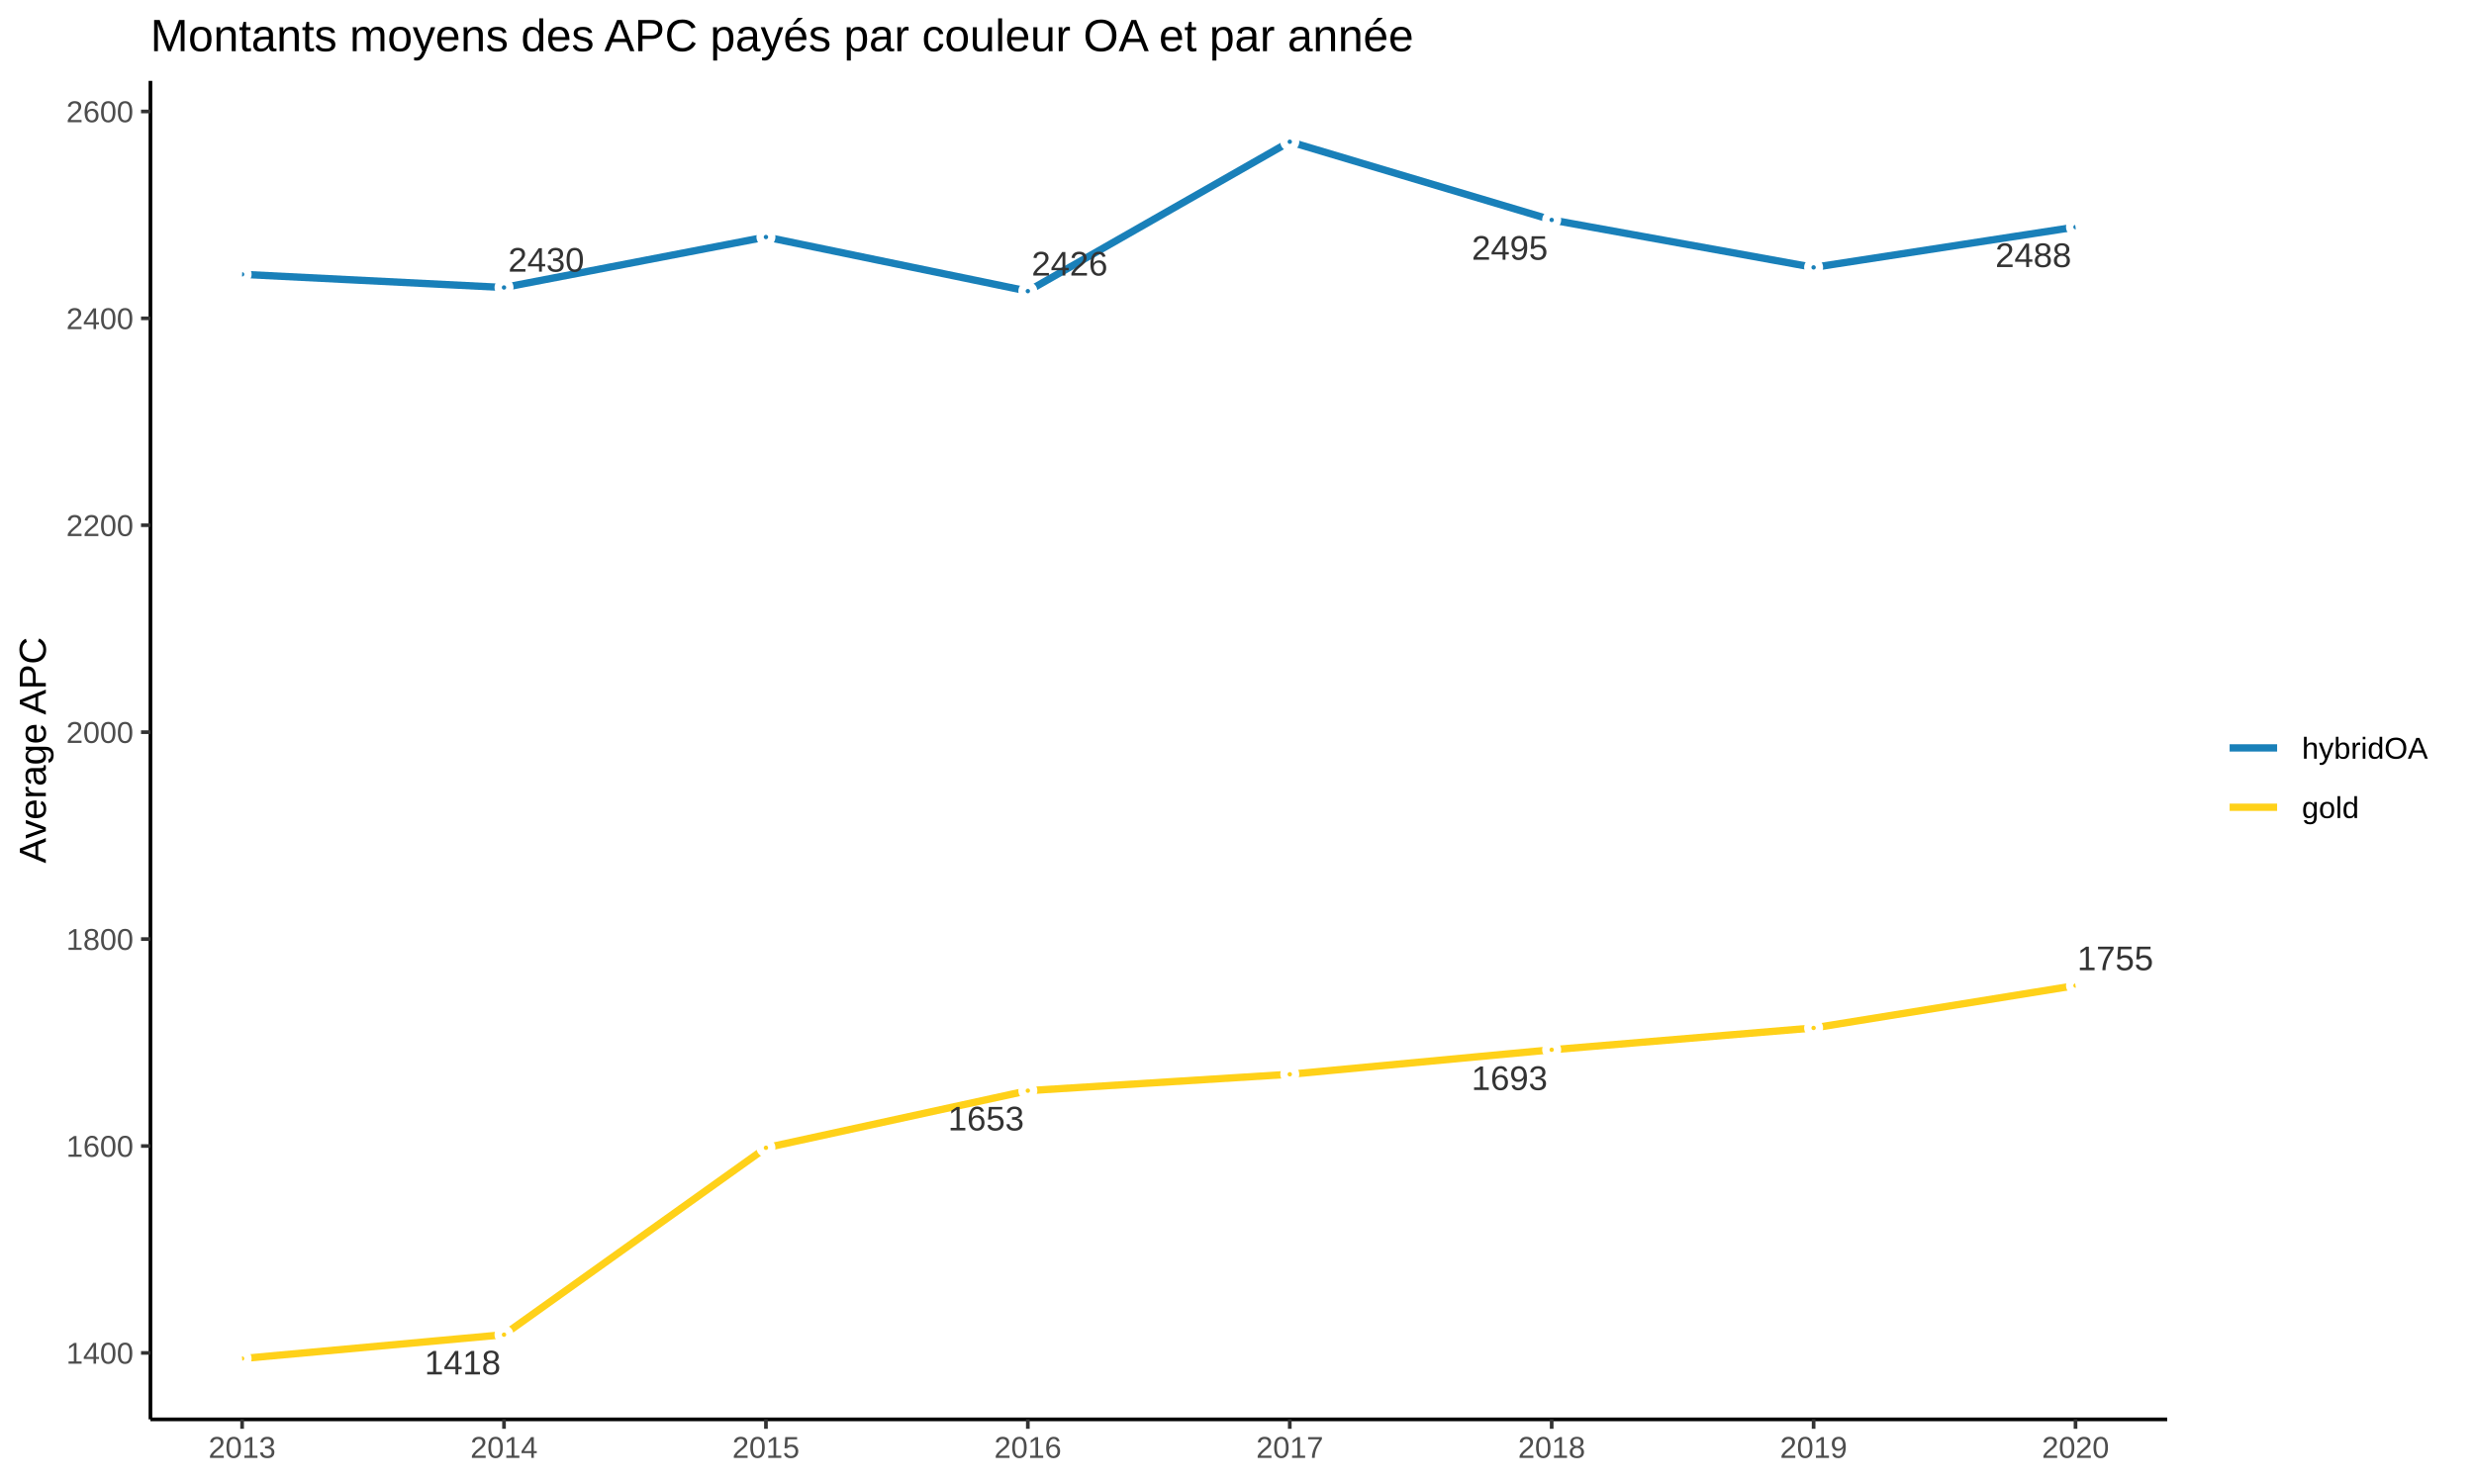
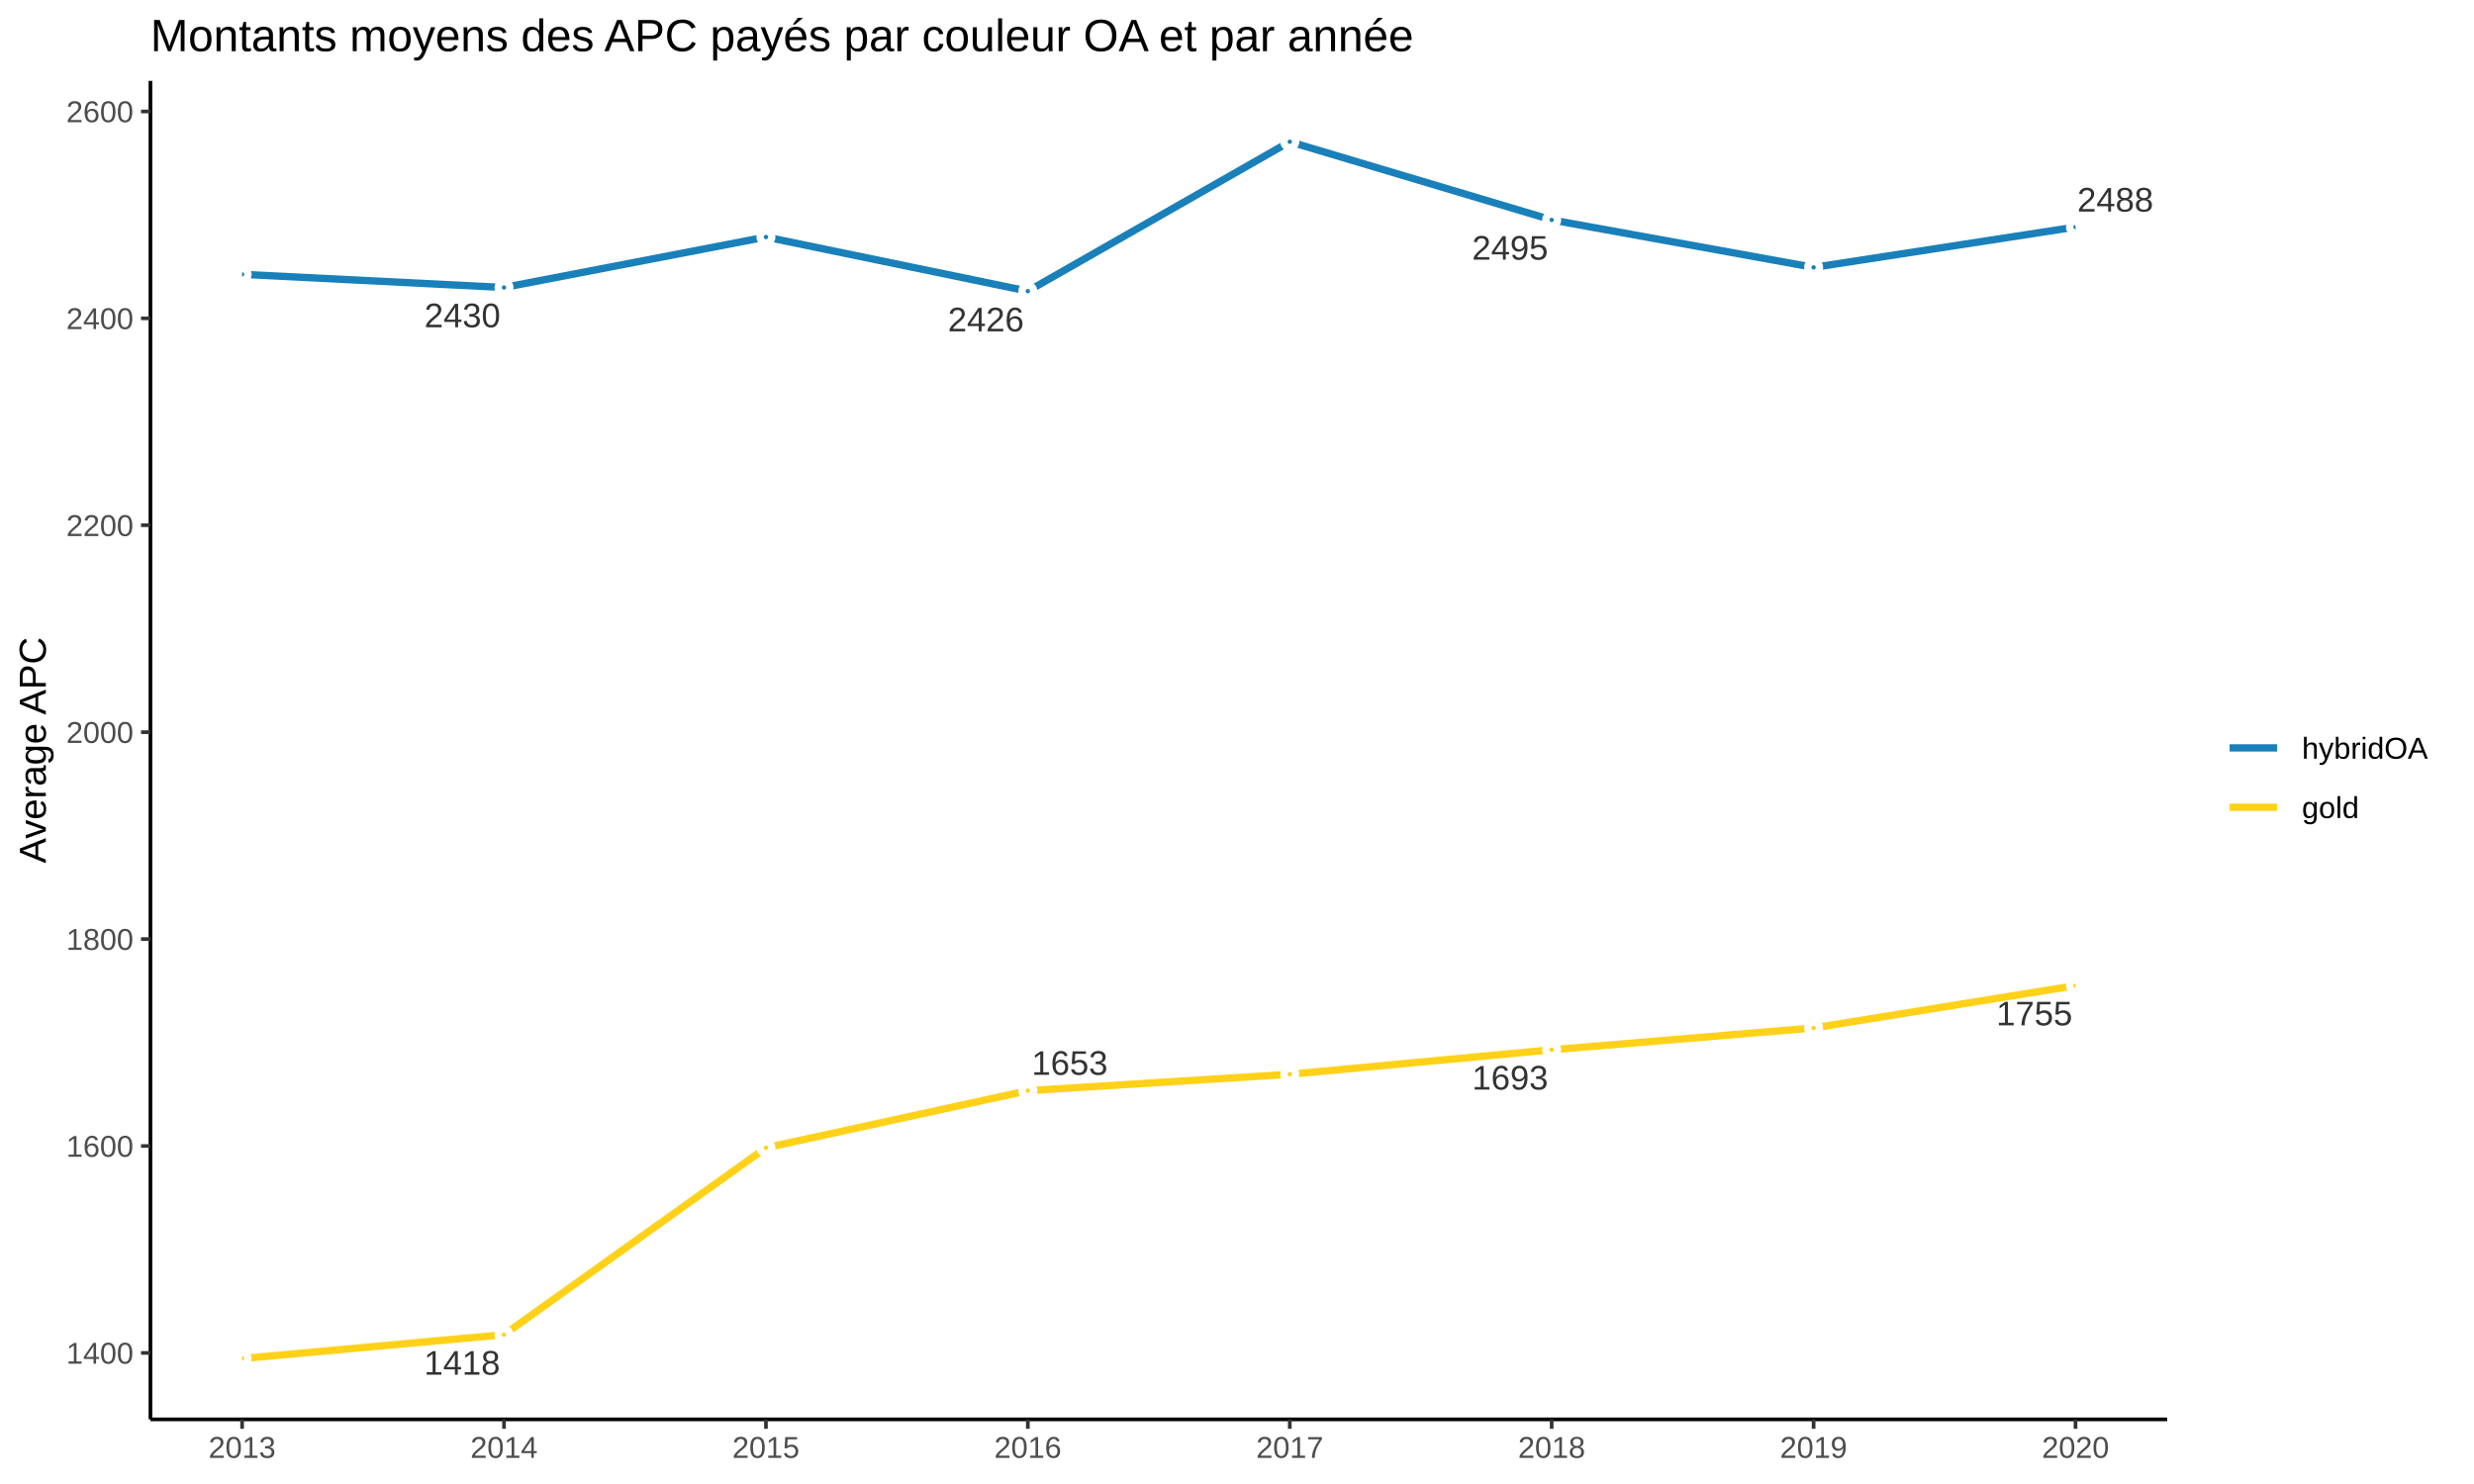
<svg xmlns="http://www.w3.org/2000/svg" class="svglite" width="720.00pt" height="432.00pt" viewBox="0 0 720.00 432.00">
  <defs>
    <style type="text/css">
    .svglite line, .svglite polyline, .svglite polygon, .svglite path, .svglite rect, .svglite circle {
      fill: none;
      stroke: #000000;
      stroke-linecap: round;
      stroke-linejoin: round;
      stroke-miterlimit: 10.00;
    }
    .svglite text {
      white-space: pre;
    }
  </style>
  </defs>
  <rect width="100%" height="100%" style="stroke: none; fill: #FFFFFF;" />
  <defs>
    <clipPath id="cpMC4wMHw3MjAuMDB8MC4wMHw0MzIuMDA=">
      <rect x="0.00" y="0.00" width="720.00" height="432.00" />
    </clipPath>
  </defs>
  <g clip-path="url(#cpMC4wMHw3MjAuMDB8MC4wMHw0MzIuMDA=)">
    <rect x="0" y="0" width="720.00" height="432.00" style="stroke-width: 1.07; stroke: #FFFFFF; fill: #FFFFFF;" />
  </g>
  <defs>
    <clipPath id="cpNDMuNzh8NjMwLjcxfDIzLjU0fDQxMy4xOQ==">
      <rect x="43.78" y="23.54" width="586.93" height="389.64" />
    </clipPath>
  </defs>
  <g clip-path="url(#cpNDMuNzh8NjMwLjcxfDIzLjU0fDQxMy4xOQ==)">
    <rect x="43.78" y="23.54" width="586.93" height="389.64" style="stroke-width: 1.07; stroke: none; fill: #FFFFFF;" />
    <polyline points="70.46,395.48 146.68,388.53 222.91,334.12 299.13,317.50 375.36,312.73 451.58,305.59 527.81,299.24 604.03,286.91 " style="stroke-width: 2.13; stroke: #FFCC00; stroke-opacity: 0.90; stroke-linecap: butt;" />
    <polyline points="70.46,79.86 146.68,83.69 222.91,69.00 299.13,84.75 375.36,41.26 451.58,64.02 527.81,77.84 604.03,66.10 " style="stroke-width: 2.13; stroke: #0072B2; stroke-opacity: 0.90; stroke-linecap: butt;" />
    <circle cx="70.46" cy="395.48" r="1.70" style="stroke-width: 2.13; stroke: #FFFFFF;" />
    <circle cx="70.46" cy="79.86" r="1.70" style="stroke-width: 2.13; stroke: #FFFFFF;" />
    <circle cx="146.68" cy="388.53" r="1.70" style="stroke-width: 2.13; stroke: #FFFFFF;" />
    <circle cx="146.68" cy="83.69" r="1.70" style="stroke-width: 2.13; stroke: #FFFFFF;" />
    <circle cx="222.91" cy="334.12" r="1.70" style="stroke-width: 2.13; stroke: #FFFFFF;" />
    <circle cx="222.91" cy="69.00" r="1.70" style="stroke-width: 2.13; stroke: #FFFFFF;" />
    <circle cx="299.13" cy="317.50" r="1.70" style="stroke-width: 2.13; stroke: #FFFFFF;" />
    <circle cx="299.13" cy="84.75" r="1.70" style="stroke-width: 2.13; stroke: #FFFFFF;" />
    <circle cx="375.36" cy="312.73" r="1.70" style="stroke-width: 2.13; stroke: #FFFFFF;" />
    <circle cx="375.36" cy="41.26" r="1.70" style="stroke-width: 2.13; stroke: #FFFFFF;" />
    <circle cx="451.58" cy="305.59" r="1.70" style="stroke-width: 2.13; stroke: #FFFFFF;" />
    <circle cx="451.58" cy="64.02" r="1.70" style="stroke-width: 2.13; stroke: #FFFFFF;" />
    <circle cx="527.81" cy="299.24" r="1.70" style="stroke-width: 2.13; stroke: #FFFFFF;" />
    <circle cx="527.81" cy="77.84" r="1.70" style="stroke-width: 2.13; stroke: #FFFFFF;" />
    <circle cx="604.03" cy="286.91" r="1.70" style="stroke-width: 2.13; stroke: #FFFFFF;" />
    <circle cx="604.03" cy="66.10" r="1.70" style="stroke-width: 2.13; stroke: #FFFFFF;" />
-     <text x="134.64" y="400.11" text-anchor="middle" style="font-size: 9.96px;fill: #333333; font-family: &quot;Arial&quot;;" textLength="22.78px" lengthAdjust="spacingAndGlyphs">1418</text>
-     <text x="158.96" y="79.09" text-anchor="middle" style="font-size: 9.96px;fill: #333333; font-family: &quot;Arial&quot;;" textLength="22.78px" lengthAdjust="spacingAndGlyphs">2430</text>
-     <text x="286.97" y="329.07" text-anchor="middle" style="font-size: 9.96px;fill: #333333; font-family: &quot;Arial&quot;;" textLength="22.78px" lengthAdjust="spacingAndGlyphs">1653</text>
-     <text x="311.30" y="80.21" text-anchor="middle" style="font-size: 9.96px;fill: #333333; font-family: &quot;Arial&quot;;" textLength="22.78px" lengthAdjust="spacingAndGlyphs">2426</text>
-     <text x="439.31" y="317.31" text-anchor="middle" style="font-size: 9.96px;fill: #333333; font-family: &quot;Arial&quot;;" textLength="22.78px" lengthAdjust="spacingAndGlyphs">1693</text>
-     <text x="439.39" y="75.62" text-anchor="middle" style="font-size: 9.96px;fill: #333333; font-family: &quot;Arial&quot;;" textLength="22.78px" lengthAdjust="spacingAndGlyphs">2495</text>
-     <text x="615.61" y="282.43" text-anchor="middle" style="font-size: 9.96px;fill: #333333; font-family: &quot;Arial&quot;;" textLength="22.78px" lengthAdjust="spacingAndGlyphs">1755</text>
-     <text x="591.76" y="77.75" text-anchor="middle" style="font-size: 9.96px;fill: #333333; font-family: &quot;Arial&quot;;" textLength="22.78px" lengthAdjust="spacingAndGlyphs">2488</text>
+     <text x="134.48" y="400.18" text-anchor="middle" style="font-size: 9.96px;fill: #333333; font-family: &quot;Arial&quot;;" textLength="22.78px" lengthAdjust="spacingAndGlyphs">1418</text>
+     <text x="134.58" y="95.27" text-anchor="middle" style="font-size: 9.96px;fill: #333333; font-family: &quot;Arial&quot;;" textLength="22.78px" lengthAdjust="spacingAndGlyphs">2430</text>
+     <text x="311.32" y="312.89" text-anchor="middle" style="font-size: 9.96px;fill: #333333; font-family: &quot;Arial&quot;;" textLength="22.78px" lengthAdjust="spacingAndGlyphs">1653</text>
+     <text x="286.93" y="96.47" text-anchor="middle" style="font-size: 9.96px;fill: #333333; font-family: &quot;Arial&quot;;" textLength="22.78px" lengthAdjust="spacingAndGlyphs">2426</text>
+     <text x="439.49" y="317.18" text-anchor="middle" style="font-size: 9.96px;fill: #333333; font-family: &quot;Arial&quot;;" textLength="22.78px" lengthAdjust="spacingAndGlyphs">1693</text>
+     <text x="439.47" y="75.60" text-anchor="middle" style="font-size: 9.96px;fill: #333333; font-family: &quot;Arial&quot;;" textLength="22.78px" lengthAdjust="spacingAndGlyphs">2495</text>
+     <text x="592.06" y="298.49" text-anchor="middle" style="font-size: 9.96px;fill: #333333; font-family: &quot;Arial&quot;;" textLength="22.78px" lengthAdjust="spacingAndGlyphs">1755</text>
+     <text x="615.62" y="61.59" text-anchor="middle" style="font-size: 9.96px;fill: #333333; font-family: &quot;Arial&quot;;" textLength="22.78px" lengthAdjust="spacingAndGlyphs">2488</text>
  </g>
  <g clip-path="url(#cpMC4wMHw3MjAuMDB8MC4wMHw0MzIuMDA=)">
    <polyline points="43.78,413.19 43.78,23.54 " style="stroke-width: 1.07; stroke-linecap: butt;" />
    <text x="38.85" y="396.98" text-anchor="end" style="font-size: 8.80px;fill: #4D4D4D; font-family: &quot;Arial&quot;;" textLength="20.13px" lengthAdjust="spacingAndGlyphs">1400</text>
    <text x="38.85" y="336.75" text-anchor="end" style="font-size: 8.80px;fill: #4D4D4D; font-family: &quot;Arial&quot;;" textLength="20.13px" lengthAdjust="spacingAndGlyphs">1600</text>
    <text x="38.85" y="276.52" text-anchor="end" style="font-size: 8.80px;fill: #4D4D4D; font-family: &quot;Arial&quot;;" textLength="20.13px" lengthAdjust="spacingAndGlyphs">1800</text>
    <text x="38.85" y="216.28" text-anchor="end" style="font-size: 8.80px;fill: #4D4D4D; font-family: &quot;Arial&quot;;" textLength="20.13px" lengthAdjust="spacingAndGlyphs">2000</text>
    <text x="38.85" y="156.05" text-anchor="end" style="font-size: 8.80px;fill: #4D4D4D; font-family: &quot;Arial&quot;;" textLength="20.13px" lengthAdjust="spacingAndGlyphs">2200</text>
    <text x="38.85" y="95.81" text-anchor="end" style="font-size: 8.80px;fill: #4D4D4D; font-family: &quot;Arial&quot;;" textLength="20.13px" lengthAdjust="spacingAndGlyphs">2400</text>
    <text x="38.85" y="35.58" text-anchor="end" style="font-size: 8.80px;fill: #4D4D4D; font-family: &quot;Arial&quot;;" textLength="20.13px" lengthAdjust="spacingAndGlyphs">2600</text>
    <polyline points="41.04,393.84 43.78,393.84 " style="stroke-width: 1.07; stroke: #333333; stroke-linecap: butt;" />
    <polyline points="41.04,333.61 43.78,333.61 " style="stroke-width: 1.07; stroke: #333333; stroke-linecap: butt;" />
    <polyline points="41.04,273.37 43.78,273.37 " style="stroke-width: 1.07; stroke: #333333; stroke-linecap: butt;" />
    <polyline points="41.04,213.14 43.78,213.14 " style="stroke-width: 1.07; stroke: #333333; stroke-linecap: butt;" />
    <polyline points="41.04,152.90 43.78,152.90 " style="stroke-width: 1.07; stroke: #333333; stroke-linecap: butt;" />
    <polyline points="41.04,92.67 43.78,92.67 " style="stroke-width: 1.07; stroke: #333333; stroke-linecap: butt;" />
    <polyline points="41.04,32.44 43.78,32.44 " style="stroke-width: 1.07; stroke: #333333; stroke-linecap: butt;" />
    <polyline points="43.78,413.19 630.71,413.19 " style="stroke-width: 1.07; stroke-linecap: butt;" />
    <polyline points="70.46,415.93 70.46,413.19 " style="stroke-width: 1.07; stroke: #333333; stroke-linecap: butt;" />
    <polyline points="146.68,415.93 146.68,413.19 " style="stroke-width: 1.07; stroke: #333333; stroke-linecap: butt;" />
    <polyline points="222.91,415.93 222.91,413.19 " style="stroke-width: 1.07; stroke: #333333; stroke-linecap: butt;" />
    <polyline points="299.13,415.93 299.13,413.19 " style="stroke-width: 1.07; stroke: #333333; stroke-linecap: butt;" />
    <polyline points="375.36,415.93 375.36,413.19 " style="stroke-width: 1.07; stroke: #333333; stroke-linecap: butt;" />
    <polyline points="451.58,415.93 451.58,413.19 " style="stroke-width: 1.07; stroke: #333333; stroke-linecap: butt;" />
    <polyline points="527.81,415.93 527.81,413.19 " style="stroke-width: 1.07; stroke: #333333; stroke-linecap: butt;" />
    <polyline points="604.03,415.93 604.03,413.19 " style="stroke-width: 1.07; stroke: #333333; stroke-linecap: butt;" />
    <text x="70.46" y="424.40" text-anchor="middle" style="font-size: 8.80px;fill: #4D4D4D; font-family: &quot;Arial&quot;;" textLength="20.13px" lengthAdjust="spacingAndGlyphs">2013</text>
    <text x="146.68" y="424.40" text-anchor="middle" style="font-size: 8.80px;fill: #4D4D4D; font-family: &quot;Arial&quot;;" textLength="20.13px" lengthAdjust="spacingAndGlyphs">2014</text>
    <text x="222.91" y="424.40" text-anchor="middle" style="font-size: 8.80px;fill: #4D4D4D; font-family: &quot;Arial&quot;;" textLength="20.13px" lengthAdjust="spacingAndGlyphs">2015</text>
    <text x="299.13" y="424.40" text-anchor="middle" style="font-size: 8.80px;fill: #4D4D4D; font-family: &quot;Arial&quot;;" textLength="20.13px" lengthAdjust="spacingAndGlyphs">2016</text>
    <text x="375.36" y="424.40" text-anchor="middle" style="font-size: 8.80px;fill: #4D4D4D; font-family: &quot;Arial&quot;;" textLength="20.13px" lengthAdjust="spacingAndGlyphs">2017</text>
    <text x="451.58" y="424.40" text-anchor="middle" style="font-size: 8.80px;fill: #4D4D4D; font-family: &quot;Arial&quot;;" textLength="20.13px" lengthAdjust="spacingAndGlyphs">2018</text>
    <text x="527.81" y="424.40" text-anchor="middle" style="font-size: 8.80px;fill: #4D4D4D; font-family: &quot;Arial&quot;;" textLength="20.13px" lengthAdjust="spacingAndGlyphs">2019</text>
    <text x="604.03" y="424.40" text-anchor="middle" style="font-size: 8.80px;fill: #4D4D4D; font-family: &quot;Arial&quot;;" textLength="20.13px" lengthAdjust="spacingAndGlyphs">2020</text>
    <text transform="translate(13.33,218.37) rotate(-90)" text-anchor="middle" style="font-size: 11.00px; font-family: &quot;Arial&quot;;" textLength="66.00px" lengthAdjust="spacingAndGlyphs">Average APC</text>
    <rect x="641.67" y="187.62" width="72.85" height="61.50" style="stroke-width: 1.07; stroke: none; fill: #FFFFFF;" />
    <line x1="648.88" y1="217.71" x2="662.70" y2="217.71" style="stroke-width: 2.13; stroke: #0072B2; stroke-opacity: 0.90; stroke-linecap: butt;" />
    <line x1="648.88" y1="234.99" x2="662.70" y2="234.99" style="stroke-width: 2.13; stroke: #FFCC00; stroke-opacity: 0.90; stroke-linecap: butt;" />
    <text x="669.91" y="220.86" style="font-size: 8.80px; font-family: &quot;Arial&quot;;" textLength="39.13px" lengthAdjust="spacingAndGlyphs">hybridOA</text>
    <text x="669.91" y="238.14" style="font-size: 8.80px; font-family: &quot;Arial&quot;;" textLength="18.40px" lengthAdjust="spacingAndGlyphs">gold</text>
    <text x="43.78" y="14.90" style="font-size: 13.20px; font-family: &quot;Arial&quot;;" textLength="383.56px" lengthAdjust="spacingAndGlyphs">Montants moyens des APC payés par couleur OA et par année</text>
  </g>
</svg>
